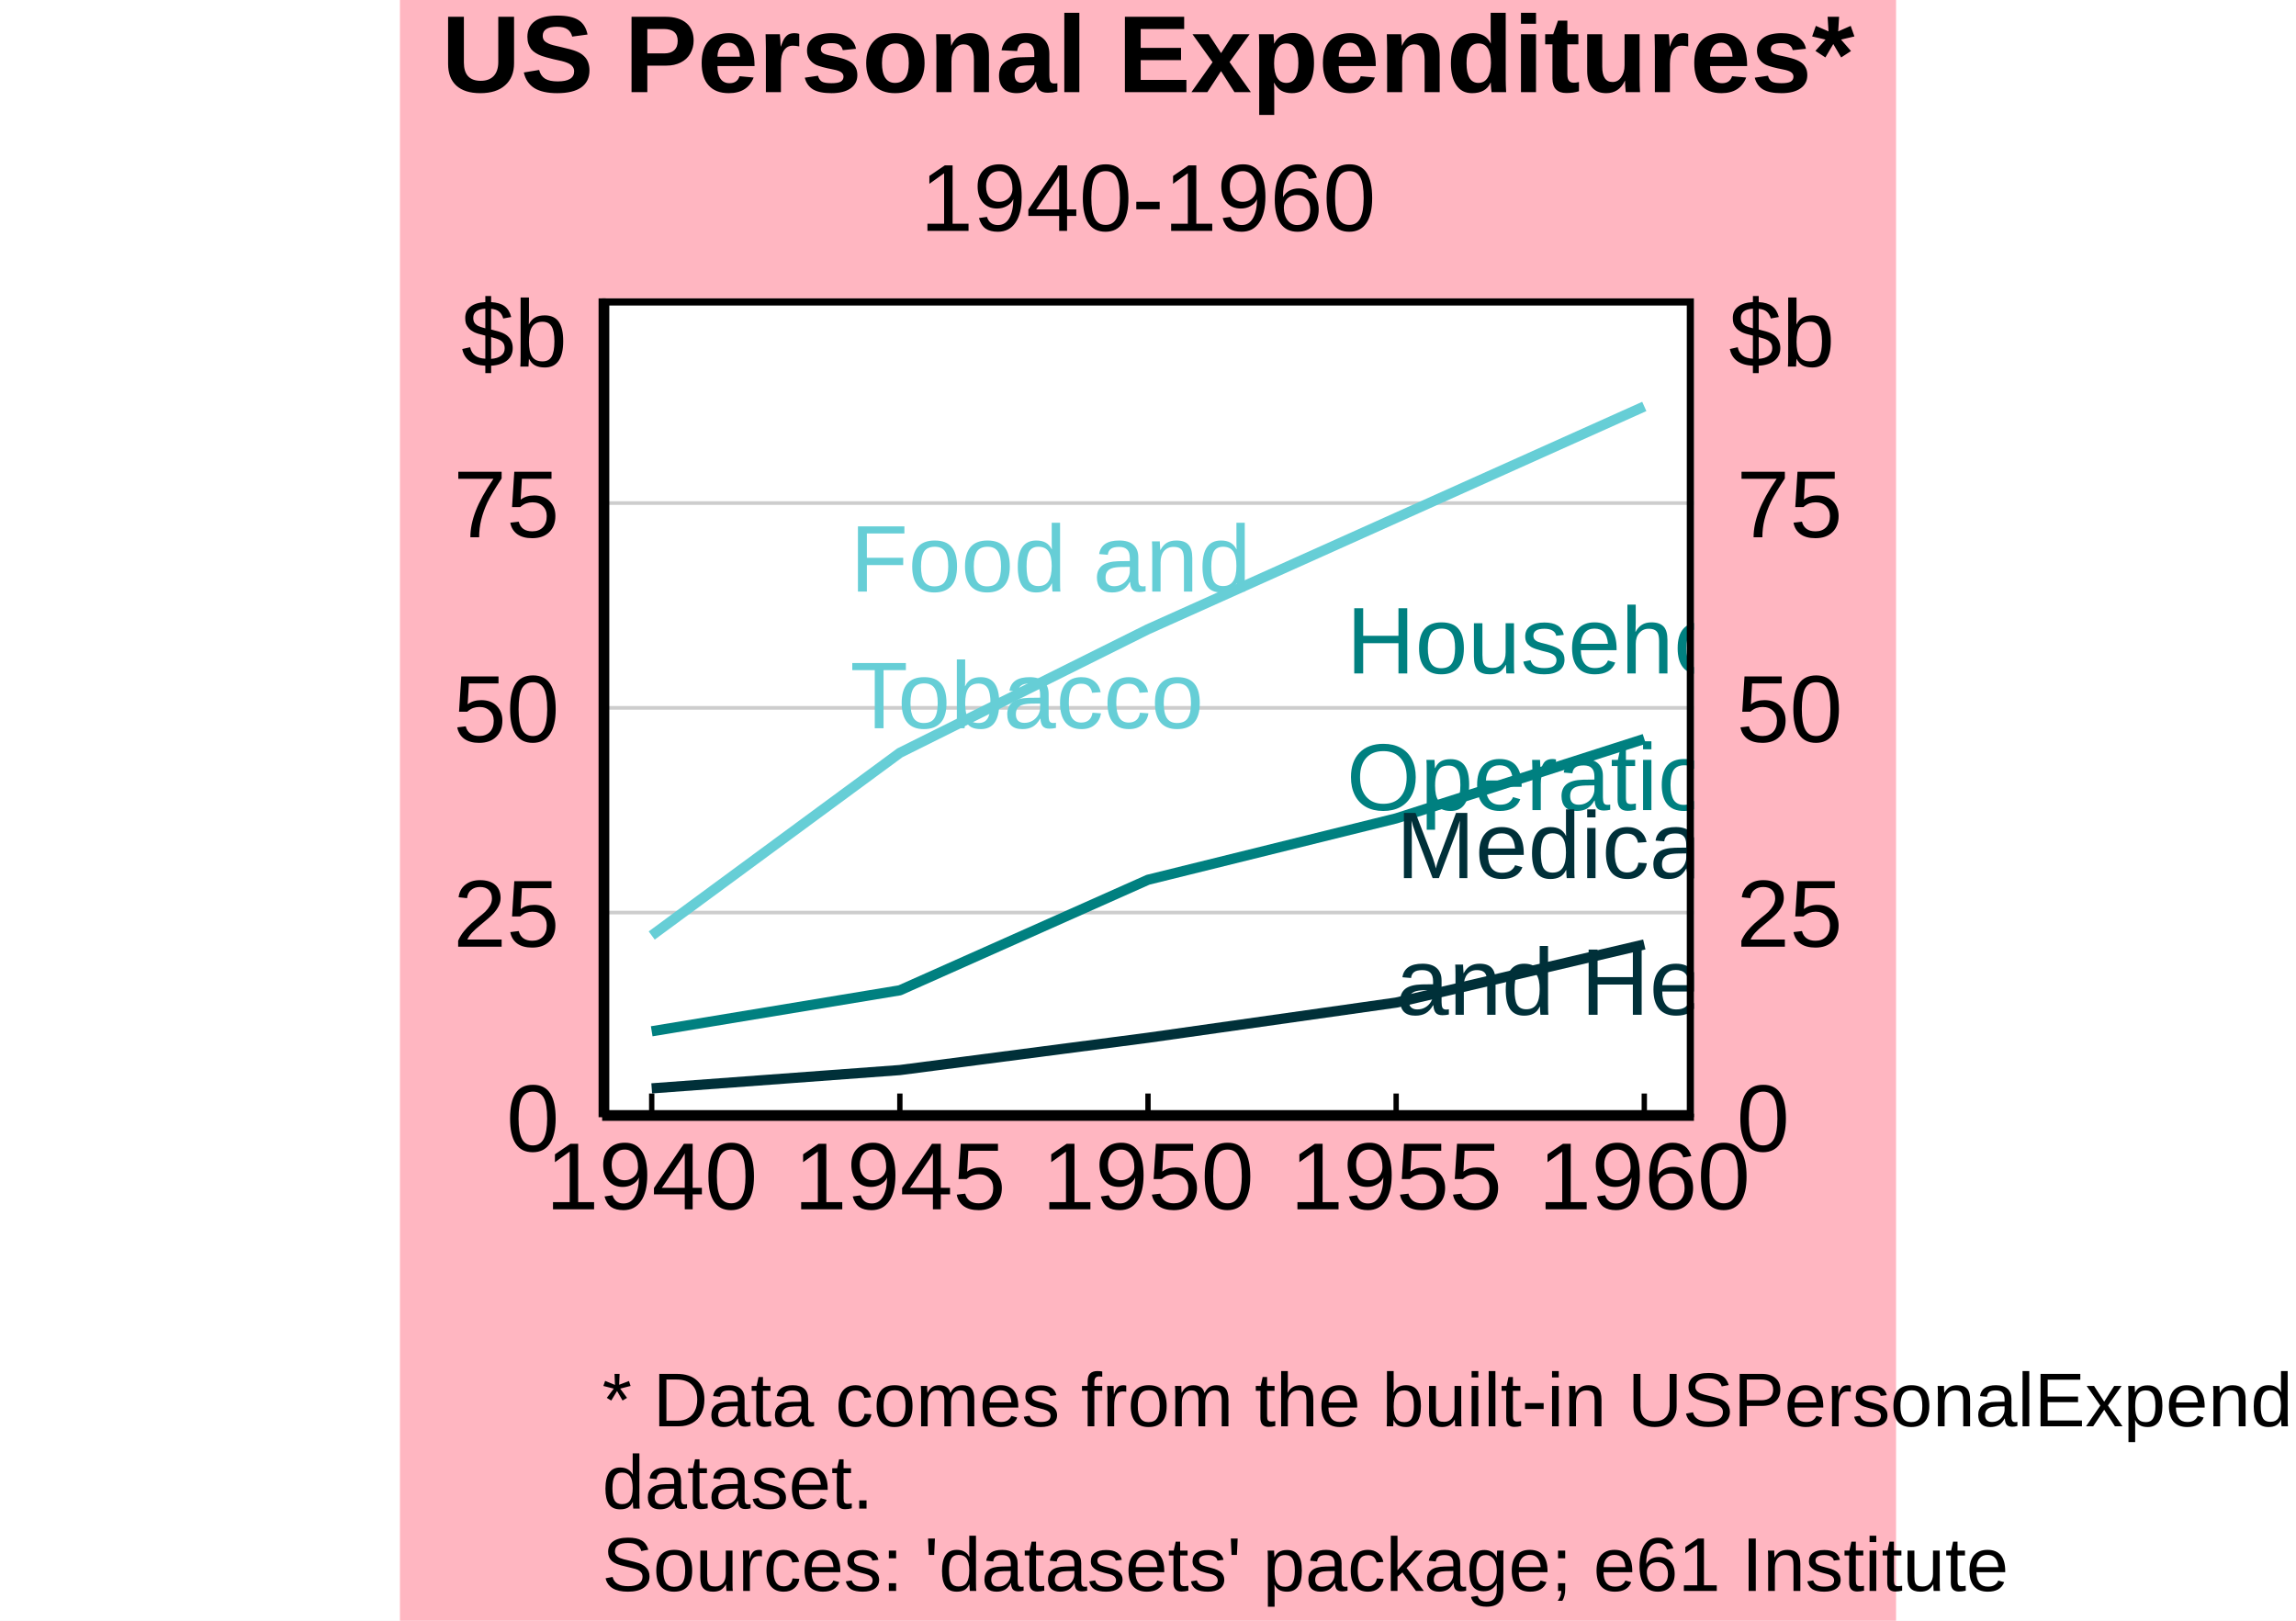
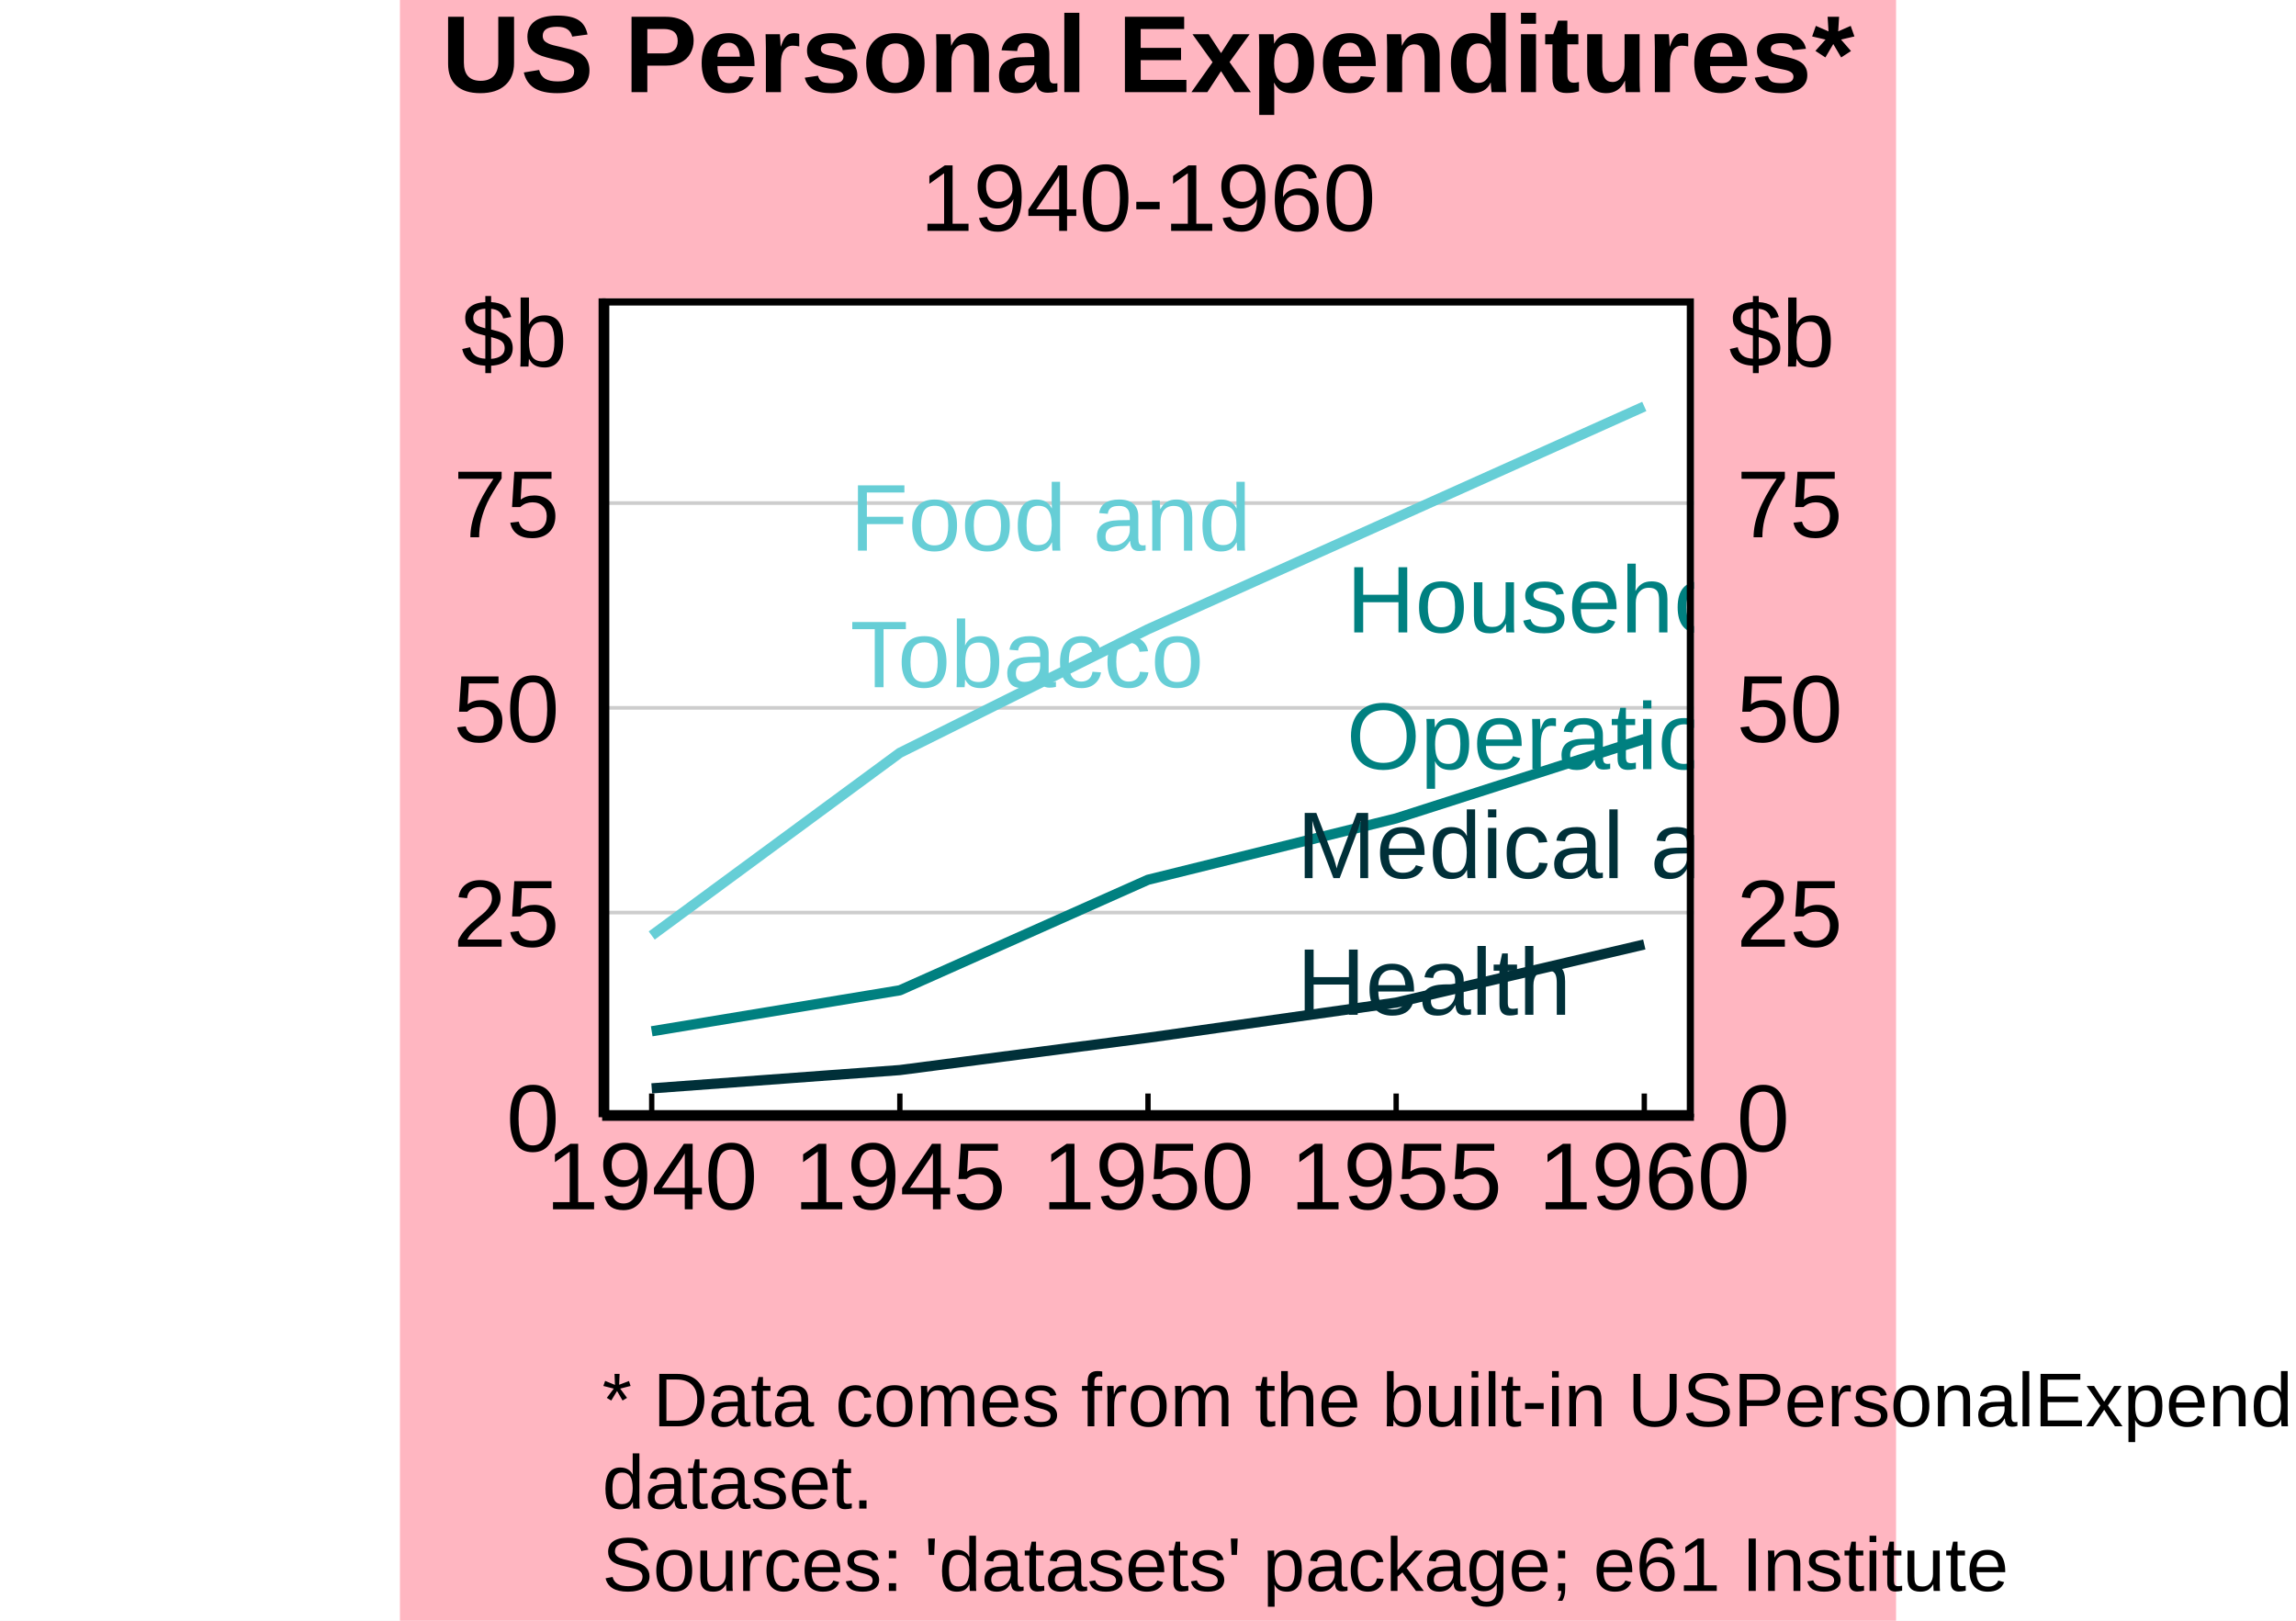
<svg xmlns="http://www.w3.org/2000/svg" class="svglite" width="240.94pt" height="170.08pt" viewBox="0 0 240.94 170.08">
  <defs>
    <style type="text/css">
    .svglite line, .svglite polyline, .svglite polygon, .svglite path, .svglite rect, .svglite circle {
      fill: none;
      stroke: #000000;
      stroke-linecap: round;
      stroke-linejoin: round;
      stroke-miterlimit: 10.00;
    }
    .svglite text {
      white-space: pre;
    }
  </style>
  </defs>
  <rect width="100%" height="100%" style="stroke: none; fill: #FFFFFF;" />
  <defs>
    <clipPath id="cpMC4wMHwyNDAuOTR8MC4wMHwxNzAuMDg=">
      <rect x="0.00" y="0.00" width="240.94" height="170.08" />
    </clipPath>
  </defs>
  <g clip-path="url(#cpMC4wMHwyNDAuOTR8MC4wMHwxNzAuMDg=)">
</g>
  <defs>
    <clipPath id="cpNDEuOTd8MTk4Ljk3fDAuMDB8MTcwLjA4">
      <rect x="41.97" y="0.00" width="157.00" height="170.08" />
    </clipPath>
  </defs>
  <g clip-path="url(#cpNDEuOTd8MTk4Ljk3fDAuMDB8MTcwLjA4)">
    <rect x="41.97" y="-0" width="157.00" height="170.08" style="stroke-width: 0.75; stroke: none; fill: #FFB6C1;" />
  </g>
  <g clip-path="url(#cpMC4wMHwyNDAuOTR8MC4wMHwxNzAuMDg=)">
</g>
  <defs>
    <clipPath id="cpNjMuMTl8MTc3Ljc2fDMxLjMxfDExNy4yNA==">
      <rect x="63.19" y="31.31" width="114.57" height="85.93" />
    </clipPath>
  </defs>
  <g clip-path="url(#cpNjMuMTl8MTc3Ljc2fDMxLjMxfDExNy4yNA==)">
    <rect x="63.19" y="31.31" width="114.57" height="85.93" style="stroke-width: 0.75; stroke: none; fill: #FFFFFF;" />
    <polyline points="63.19,117.24 177.76,117.24 " style="stroke-width: 0.38; stroke: #CDCDCD; stroke-linecap: butt;" />
    <polyline points="63.19,95.76 177.76,95.76 " style="stroke-width: 0.38; stroke: #CDCDCD; stroke-linecap: butt;" />
    <polyline points="63.19,74.28 177.76,74.28 " style="stroke-width: 0.38; stroke: #CDCDCD; stroke-linecap: butt;" />
    <polyline points="63.19,52.79 177.76,52.79 " style="stroke-width: 0.38; stroke: #CDCDCD; stroke-linecap: butt;" />
    <polyline points="68.39,98.17 94.43,79.00 120.47,66.03 146.51,54.34 172.55,42.65 " style="stroke-width: 1.07; stroke: #66CED6; stroke-linecap: butt;" />
    <polyline points="68.39,108.22 94.43,103.92 120.47,92.32 146.51,85.88 172.55,77.54 " style="stroke-width: 1.07; stroke: #008080; stroke-linecap: butt;" />
    <polyline points="68.39,114.21 94.43,112.29 120.47,108.90 146.51,105.21 172.55,99.11 " style="stroke-width: 1.07; stroke: #003039; stroke-linecap: butt;" />
-     <text x="89.22" y="62.08" style="font-size: 9.96px;fill: #66CED6; font-family: &quot;Arial&quot;;" textLength="42.06px" lengthAdjust="spacingAndGlyphs">Food and</text>
-     <text x="89.22" y="76.42" style="font-size: 9.96px;fill: #66CED6; font-family: &quot;Arial&quot;;" textLength="37.07px" lengthAdjust="spacingAndGlyphs">Tobacco</text>
-     <text x="141.30" y="70.67" style="font-size: 9.96px;fill: #008080; font-family: &quot;Arial&quot;;" textLength="47.59px" lengthAdjust="spacingAndGlyphs">Household</text>
-     <text x="141.30" y="85.01" style="font-size: 9.96px;fill: #008080; font-family: &quot;Arial&quot;;" textLength="43.71px" lengthAdjust="spacingAndGlyphs">Operation</text>
-     <text x="146.51" y="92.15" style="font-size: 9.96px;fill: #003039; font-family: &quot;Arial&quot;;" textLength="34.29px" lengthAdjust="spacingAndGlyphs">Medical</text>
-     <text x="146.51" y="106.49" style="font-size: 9.96px;fill: #003039; font-family: &quot;Arial&quot;;" textLength="48.15px" lengthAdjust="spacingAndGlyphs">and Health</text>
+     <text x="89.22" y="57.78" style="font-size: 9.96px;fill: #66CED6; font-family: &quot;Arial&quot;;" textLength="42.06px" lengthAdjust="spacingAndGlyphs">Food and</text>
+     <text x="89.22" y="72.12" style="font-size: 9.96px;fill: #66CED6; font-family: &quot;Arial&quot;;" textLength="37.07px" lengthAdjust="spacingAndGlyphs">Tobacco</text>
+     <text x="141.30" y="66.37" style="font-size: 9.96px;fill: #008080; font-family: &quot;Arial&quot;;" textLength="47.59px" lengthAdjust="spacingAndGlyphs">Household</text>
+     <text x="141.30" y="80.71" style="font-size: 9.96px;fill: #008080; font-family: &quot;Arial&quot;;" textLength="43.71px" lengthAdjust="spacingAndGlyphs">Operation</text>
+     <text x="136.10" y="92.15" style="font-size: 9.96px;fill: #003039; font-family: &quot;Arial&quot;;" textLength="53.67px" lengthAdjust="spacingAndGlyphs">Medical and</text>
+     <text x="136.10" y="106.49" style="font-size: 9.96px;fill: #003039; font-family: &quot;Arial&quot;;" textLength="28.77px" lengthAdjust="spacingAndGlyphs">Health</text>
    <rect x="63.19" y="31.31" width="114.57" height="85.93" style="stroke-width: 1.50;" />
  </g>
  <g clip-path="url(#cpMC4wMHwyNDAuOTR8MC4wMHwxNzAuMDg=)">
    <polyline points="63.19,117.24 63.19,31.31 " style="stroke-width: 0.75; stroke-linecap: butt;" />
    <text x="58.70" y="120.82" text-anchor="end" style="font-size: 10.00px; font-family: &quot;Arial&quot;;" textLength="5.57px" lengthAdjust="spacingAndGlyphs">0</text>
    <text x="58.70" y="99.34" text-anchor="end" style="font-size: 10.00px; font-family: &quot;Arial&quot;;" textLength="11.13px" lengthAdjust="spacingAndGlyphs">25</text>
    <text x="58.70" y="77.86" text-anchor="end" style="font-size: 10.00px; font-family: &quot;Arial&quot;;" textLength="11.13px" lengthAdjust="spacingAndGlyphs">50</text>
    <text x="58.70" y="56.38" text-anchor="end" style="font-size: 10.00px; font-family: &quot;Arial&quot;;" textLength="11.13px" lengthAdjust="spacingAndGlyphs">75</text>
    <text x="182.24" y="120.82" style="font-size: 10.00px; font-family: &quot;Arial&quot;;" textLength="5.57px" lengthAdjust="spacingAndGlyphs">0</text>
    <text x="182.24" y="99.34" style="font-size: 10.00px; font-family: &quot;Arial&quot;;" textLength="11.13px" lengthAdjust="spacingAndGlyphs">25</text>
    <text x="182.24" y="77.86" style="font-size: 10.00px; font-family: &quot;Arial&quot;;" textLength="11.13px" lengthAdjust="spacingAndGlyphs">50</text>
    <text x="182.24" y="56.38" style="font-size: 10.00px; font-family: &quot;Arial&quot;;" textLength="11.13px" lengthAdjust="spacingAndGlyphs">75</text>
    <polyline points="63.19,117.24 177.76,117.24 " style="stroke-width: 0.75; stroke-linecap: butt;" />
    <polyline points="68.39,114.75 68.39,117.24 " style="stroke-width: 0.56; stroke-linecap: butt;" />
    <polyline points="94.43,114.75 94.43,117.24 " style="stroke-width: 0.56; stroke-linecap: butt;" />
    <polyline points="120.47,114.75 120.47,117.24 " style="stroke-width: 0.56; stroke-linecap: butt;" />
    <polyline points="146.51,114.75 146.51,117.24 " style="stroke-width: 0.56; stroke-linecap: butt;" />
    <polyline points="172.55,114.75 172.55,117.24 " style="stroke-width: 0.56; stroke-linecap: butt;" />
    <text x="68.39" y="126.90" text-anchor="middle" style="font-size: 10.00px; font-family: &quot;Arial&quot;;" textLength="22.26px" lengthAdjust="spacingAndGlyphs">1940</text>
    <text x="94.43" y="126.90" text-anchor="middle" style="font-size: 10.00px; font-family: &quot;Arial&quot;;" textLength="22.26px" lengthAdjust="spacingAndGlyphs">1945</text>
    <text x="120.47" y="126.90" text-anchor="middle" style="font-size: 10.00px; font-family: &quot;Arial&quot;;" textLength="22.26px" lengthAdjust="spacingAndGlyphs">1950</text>
    <text x="146.51" y="126.90" text-anchor="middle" style="font-size: 10.00px; font-family: &quot;Arial&quot;;" textLength="22.26px" lengthAdjust="spacingAndGlyphs">1955</text>
    <text x="172.55" y="126.90" text-anchor="middle" style="font-size: 10.00px; font-family: &quot;Arial&quot;;" textLength="22.26px" lengthAdjust="spacingAndGlyphs">1960</text>
    <text x="53.96" y="38.47" text-anchor="middle" style="font-size: 10.00px; font-family: &quot;Arial&quot;;" textLength="11.13px" lengthAdjust="spacingAndGlyphs">$b</text>
    <text x="186.98" y="38.47" text-anchor="middle" style="font-size: 10.00px; font-family: &quot;Arial&quot;;" textLength="11.13px" lengthAdjust="spacingAndGlyphs">$b</text>
    <text x="120.47" y="24.23" text-anchor="middle" style="font-size: 10.00px; font-family: &quot;Arial&quot;;" textLength="47.86px" lengthAdjust="spacingAndGlyphs">1940-1960</text>
    <text x="120.47" y="9.67" text-anchor="middle" style="font-size: 11.50px; font-weight: bold; font-family: &quot;Arial&quot;;" textLength="148.26px" lengthAdjust="spacingAndGlyphs">US Personal Expenditures*</text>
    <text x="63.19" y="149.67" style="font-size: 8.00px; font-family: &quot;Arial&quot;;" textLength="193.01px" lengthAdjust="spacingAndGlyphs">* Data comes from the built-in USPersonalExpenditure</text>
    <text x="63.19" y="158.31" style="font-size: 8.00px; font-family: &quot;Arial&quot;;" textLength="28.48px" lengthAdjust="spacingAndGlyphs">dataset.</text>
    <text x="63.19" y="166.95" style="font-size: 8.00px; font-family: &quot;Arial&quot;;" textLength="147.64px" lengthAdjust="spacingAndGlyphs">Sources: 'datasets' package; e61 Institute</text>
  </g>
</svg>
